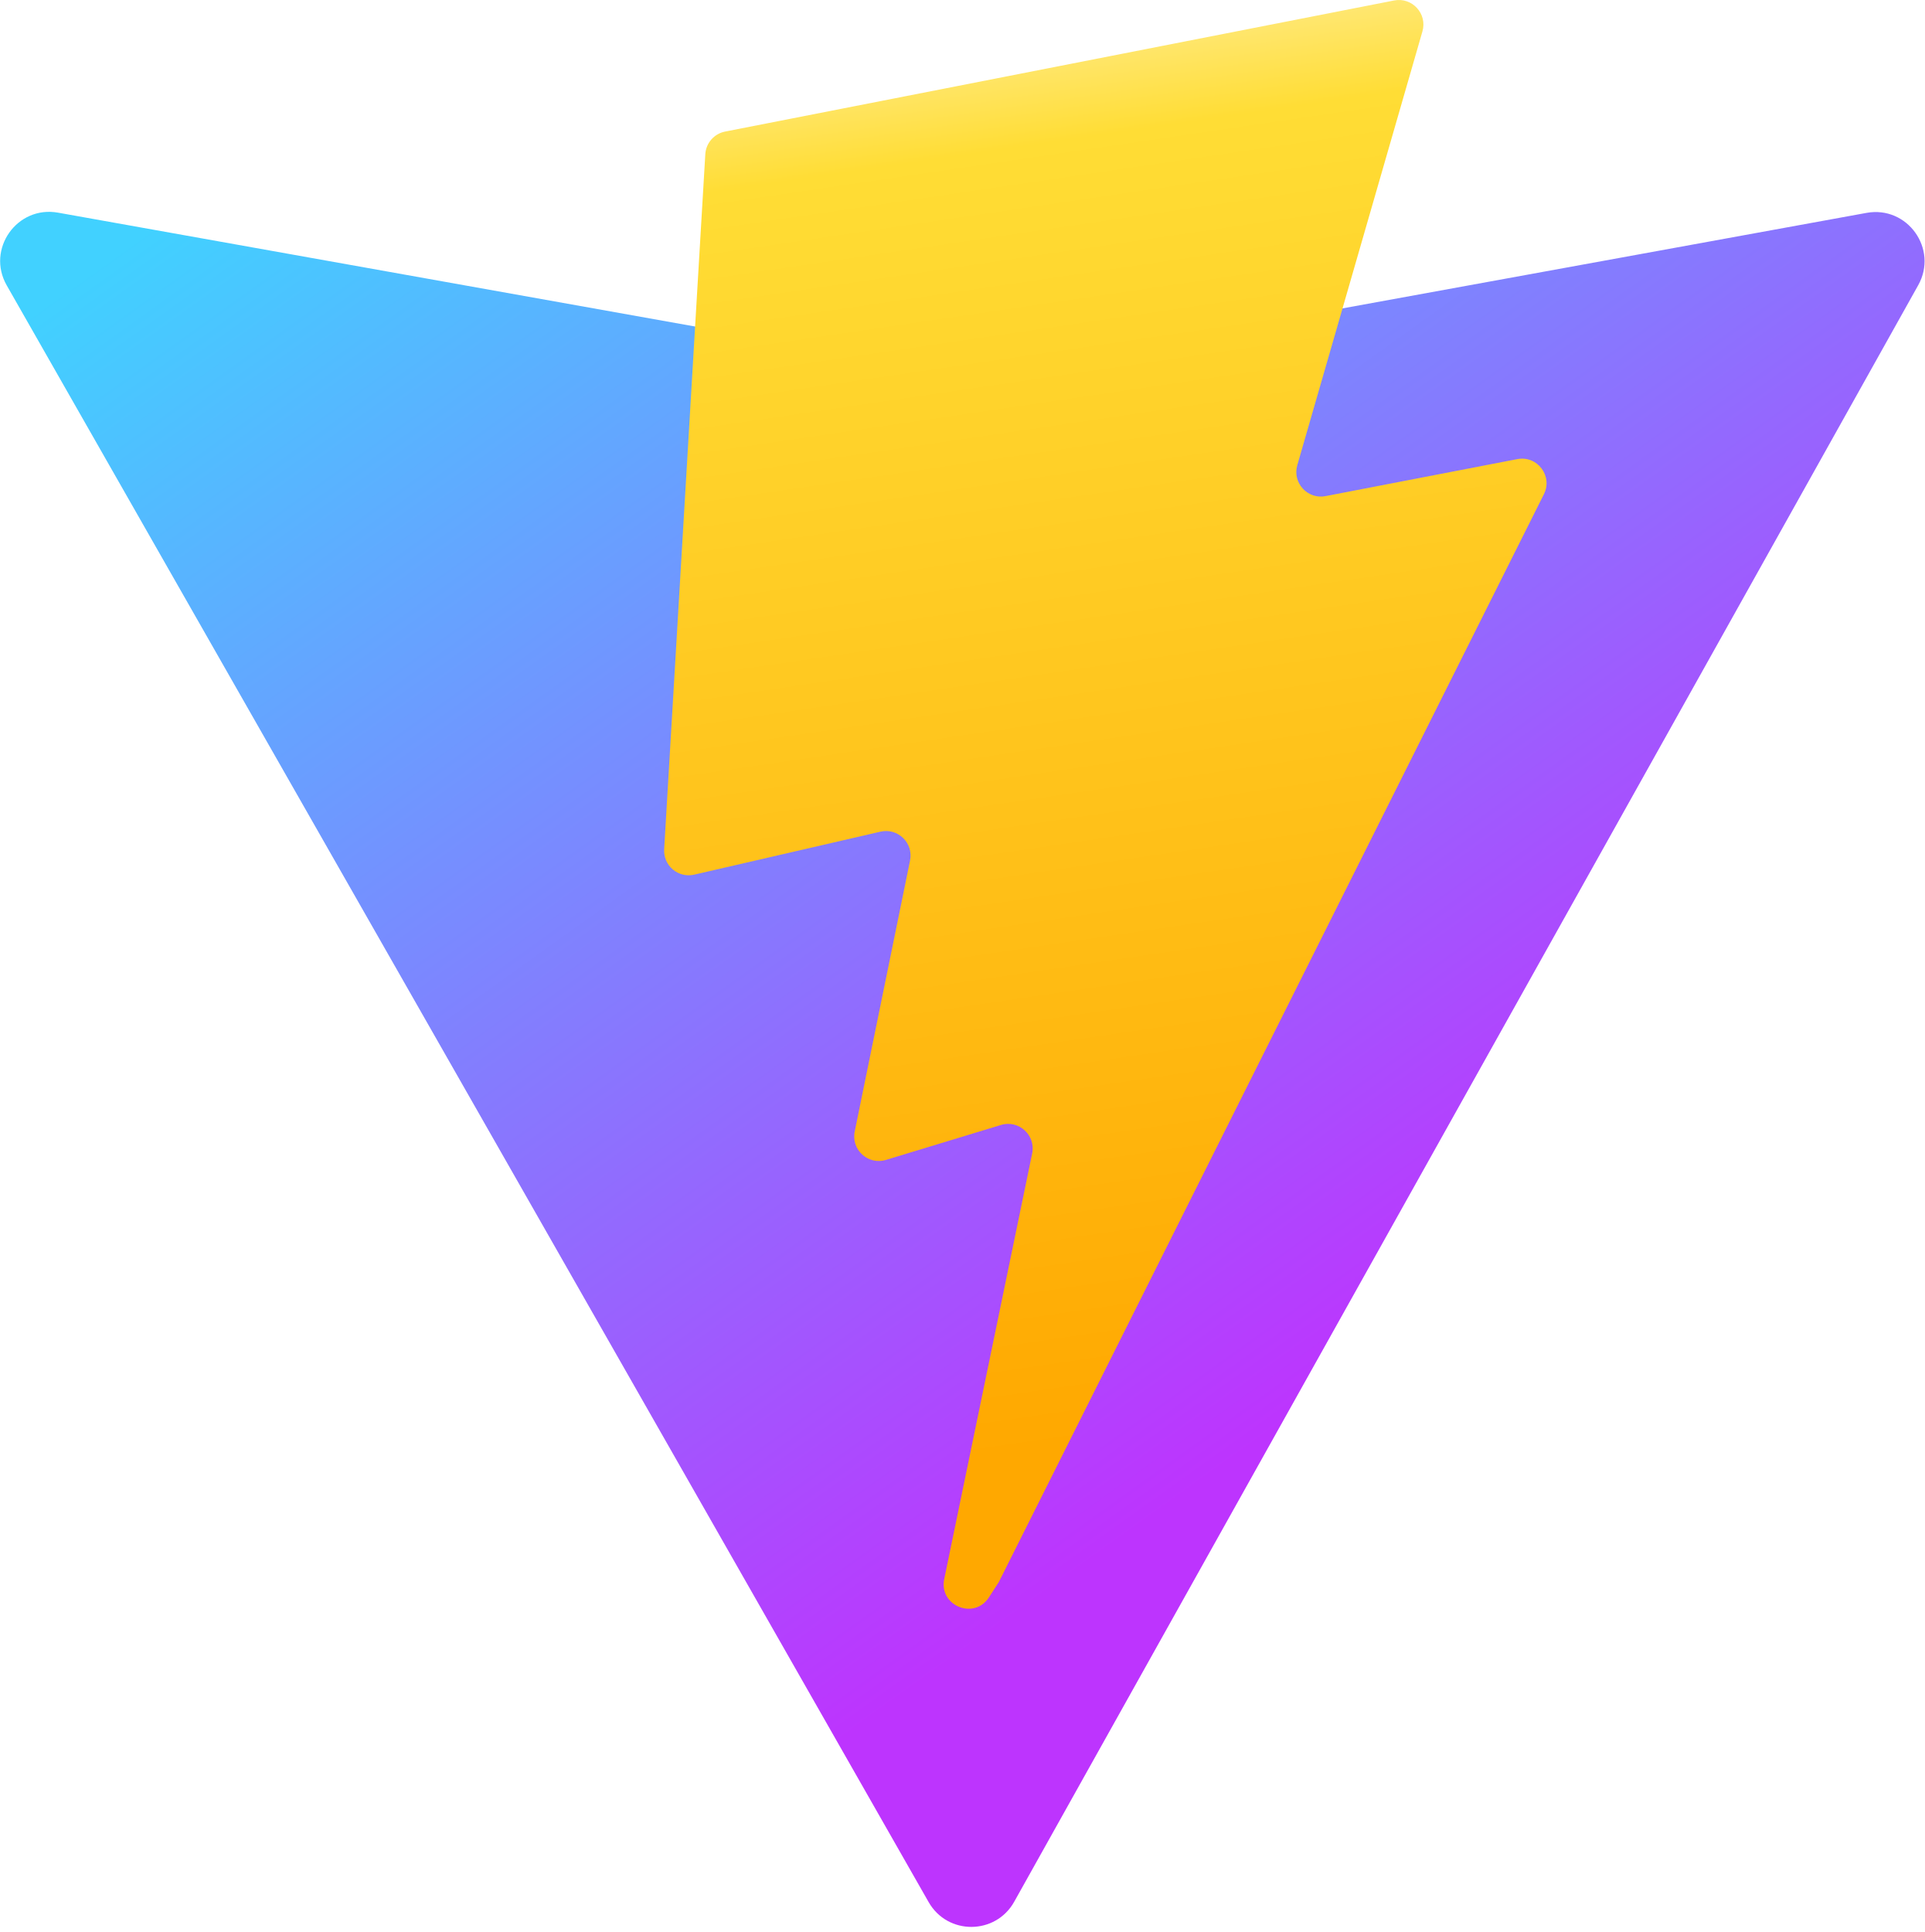
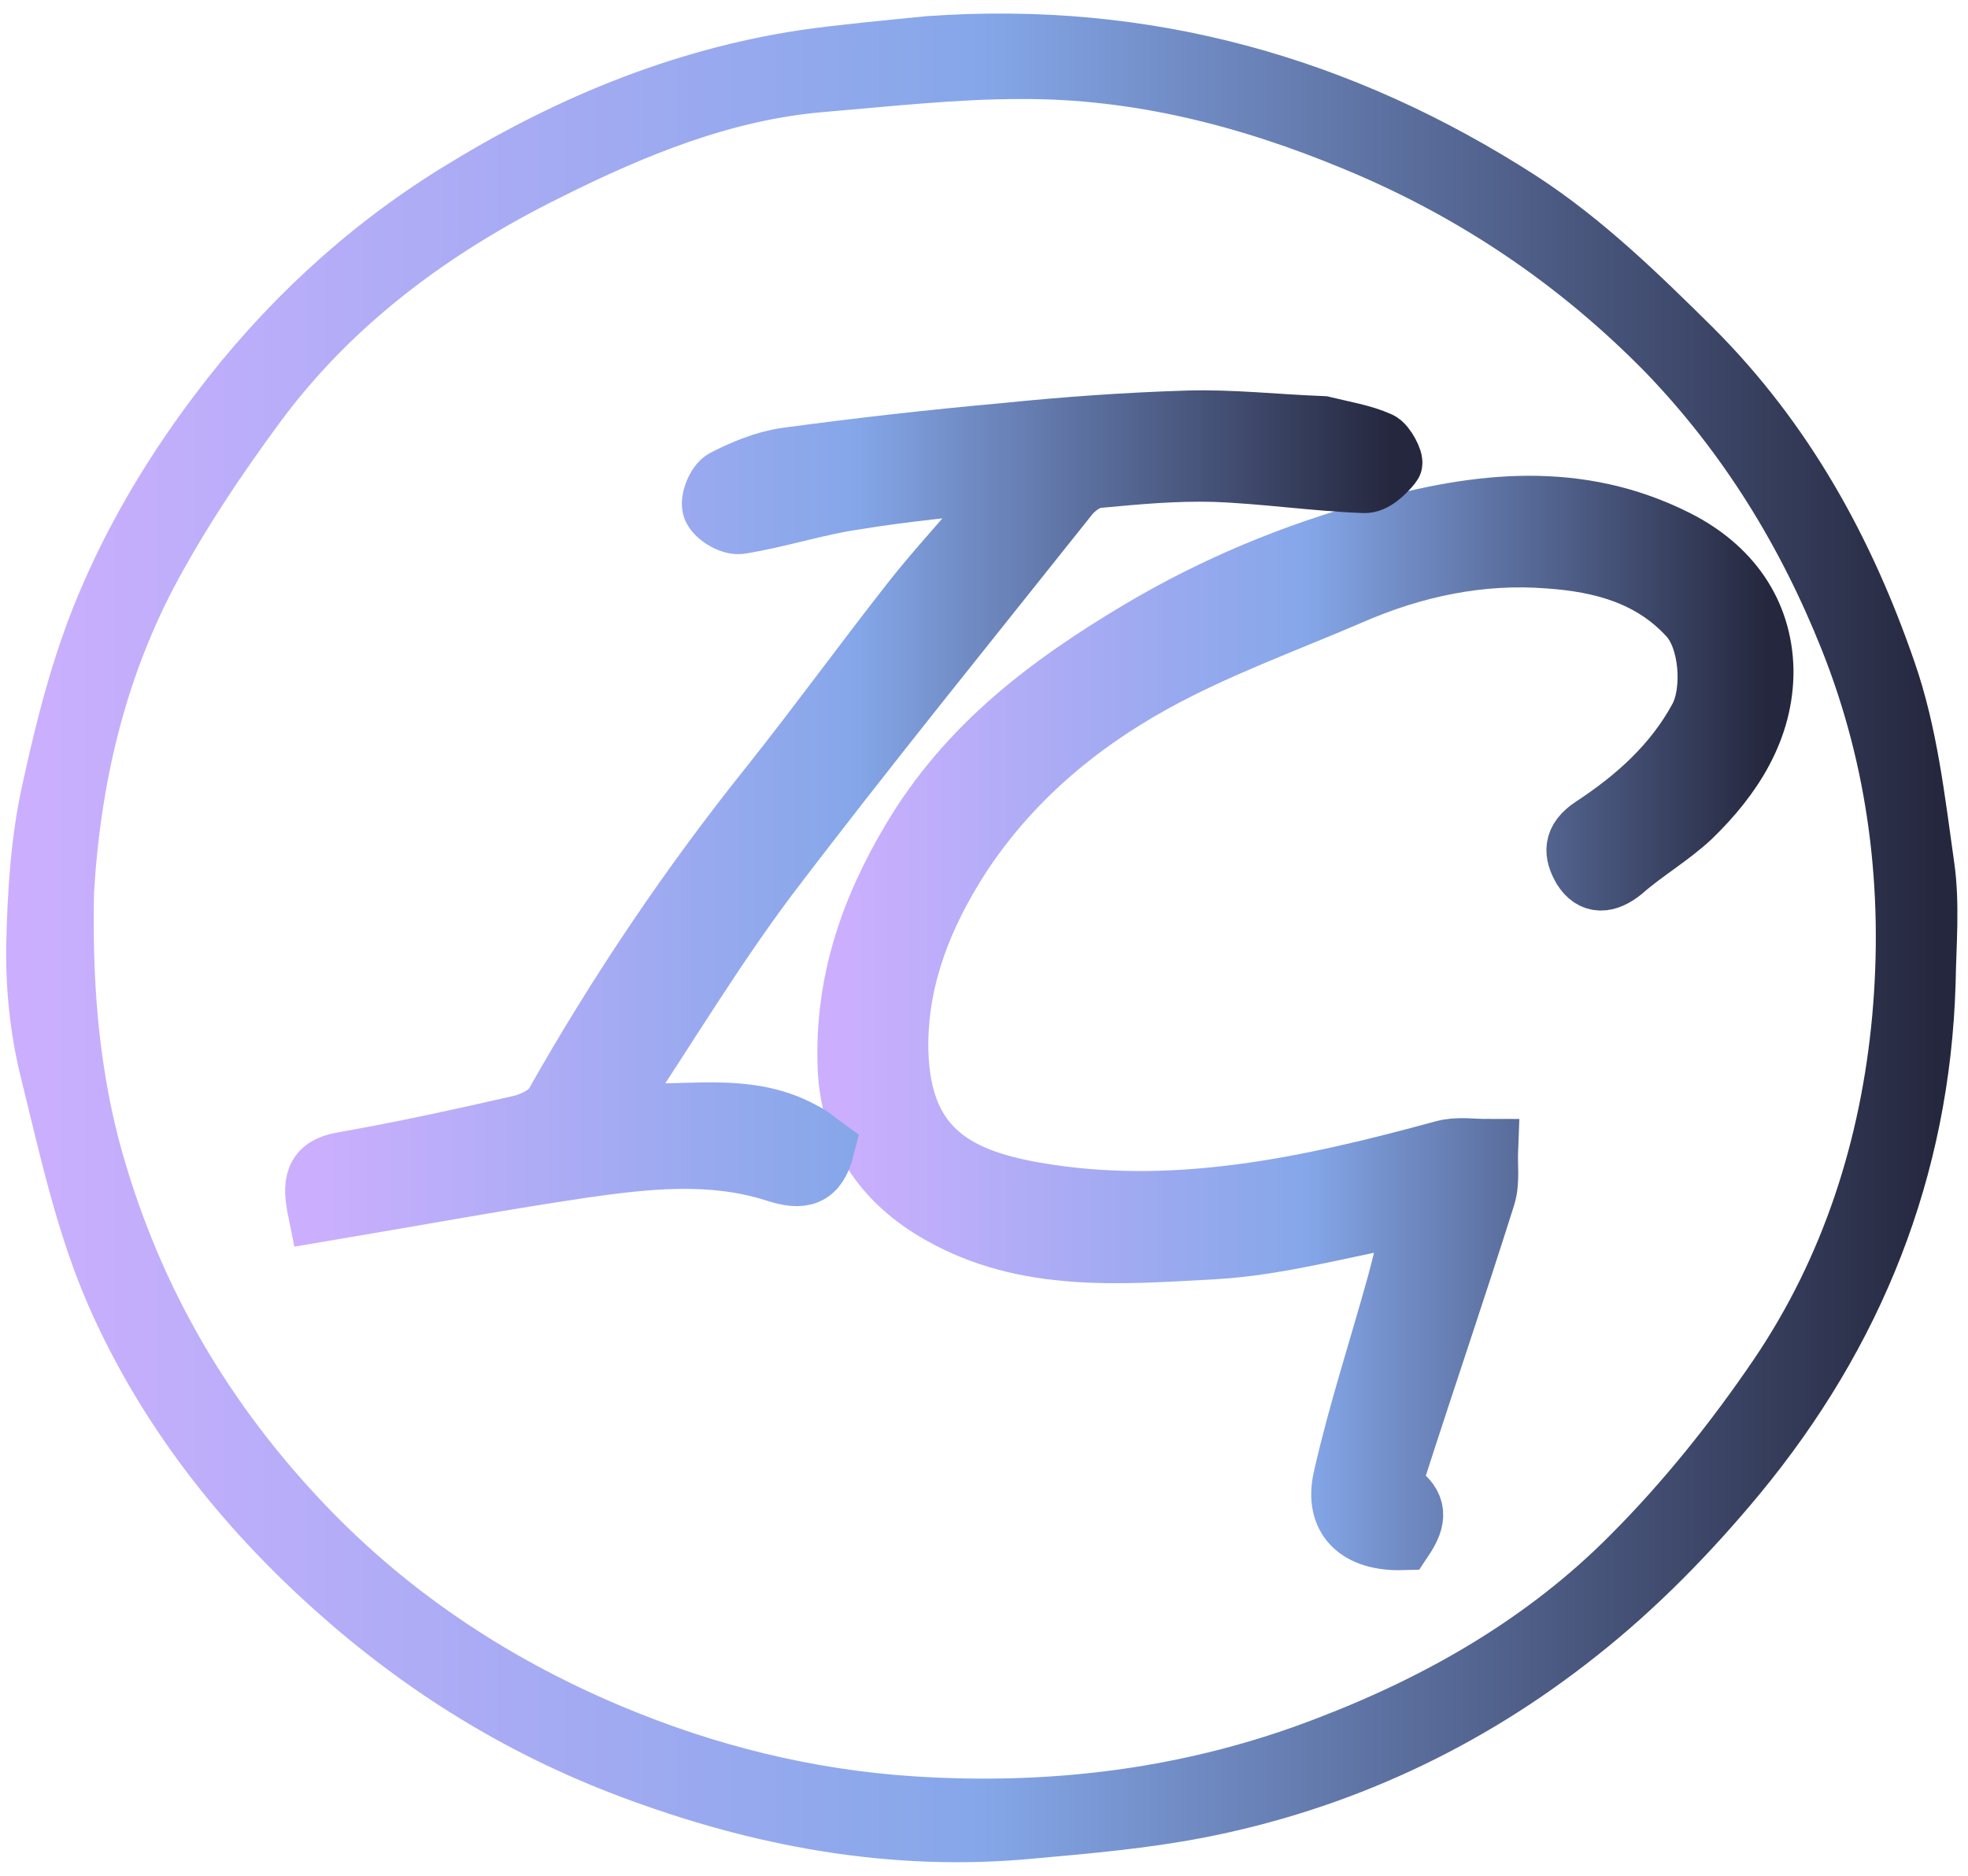
- <svg xmlns="http://www.w3.org/2000/svg" aria-hidden="true" role="img" class="iconify iconify--logos" width="31.88" height="32" preserveAspectRatio="xMidYMid meet" viewBox="0 0 256 257">
+ <svg xmlns="http://www.w3.org/2000/svg" version="1.2" viewBox="0 0 318 303">
  <defs>
-     <linearGradient id="IconifyId1813088fe1fbc01fb466" x1="-.828%" x2="57.636%" y1="7.652%" y2="78.411%">
-       <stop offset="0%" stop-color="#41D1FF" />
-       <stop offset="100%" stop-color="#BD34FE" />
-     </linearGradient>
-     <linearGradient id="IconifyId1813088fe1fbc01fb467" x1="43.376%" x2="50.316%" y1="2.242%" y2="89.03%">
-       <stop offset="0%" stop-color="#FFEA83" />
-       <stop offset="8.333%" stop-color="#FFDD35" />
-       <stop offset="100%" stop-color="#FFA800" />
+     <linearGradient id="Gradient2">
+       <stop offset="0%" stop-color="#cbaffe" />
+       <stop offset="50%" stop-color="#85a7e9" />
+       <stop offset="100%" stop-color="#25273e" />
    </linearGradient>
  </defs>
-   <path fill="url(#IconifyId1813088fe1fbc01fb466)" d="M255.153 37.938L134.897 252.976c-2.483 4.44-8.862 4.466-11.382.048L.875 37.958c-2.746-4.814 1.371-10.646 6.827-9.67l120.385 21.517a6.537 6.537 0 0 0 2.322-.004l117.867-21.483c5.438-.991 9.574 4.796 6.877 9.62Z" />
-   <path fill="url(#IconifyId1813088fe1fbc01fb467)" d="M185.432.063L96.44 17.501a3.268 3.268 0 0 0-2.634 3.014l-5.474 92.456a3.268 3.268 0 0 0 3.997 3.378l24.777-5.718c2.318-.535 4.413 1.507 3.936 3.838l-7.361 36.047c-.495 2.426 1.782 4.5 4.151 3.78l15.304-4.649c2.372-.72 4.652 1.36 4.15 3.788l-11.698 56.621c-.732 3.542 3.979 5.473 5.943 2.437l1.313-2.028l72.516-144.72c1.215-2.423-.88-5.186-3.54-4.672l-25.505 4.922c-2.396.462-4.435-1.77-3.759-4.114l16.646-57.705c.677-2.35-1.37-4.583-3.769-4.113Z" />
+   <style>
+     .navLogo {
+       fill: url(#Gradient2);
+       stroke: url(#Gradient2);
+       stroke-width: 10px;
+     }
+   </style>
+   <path fill-rule="evenodd" class="navLogo" d="m150.1 7.6c35-2.5 66.5 6.4 95.4 25 10.3 6.7 19 15.2 27.8 23.9 14.9 14.9 24.6 32.6 31.3 52 3.5 10 4.7 20.8 6.2 31.4 0.9 6.2 0.3 12.6 0.2 18.9-0.9 30.1-11.6 56.5-30.5 79.4-7.7 9.3-16.3 18.1-25.7 25.5-18 14.3-38.6 23.9-61.2 28.3-8.8 1.7-17.8 2.5-26.8 3.3-22.5 2.2-44.2-1.9-65.1-9.8-17.5-6.6-33.2-16.3-47.3-28.9-14.9-13.3-27.1-28.8-35.2-46.9-5.2-11.6-7.9-24.4-11-36.9-1.6-6.5-2.3-13.3-2.2-20 0.2-8.5 0.7-17.1 2.6-25.4 2.3-10.6 5.1-21.4 9.5-31.3 4.5-10.3 10.5-20.2 17.3-29.2 10.6-14.1 23.4-26.1 38.4-35.4 17.4-10.8 35.9-18.6 56.3-21.7 6.4-0.9 13-1.5 20-2.2zm-139.9 136.4c-0.3 13.9 0.6 27.6 4.1 41.2 6.1 23 17.3 42.8 33.3 60 14.3 15.4 31.4 26.9 50.9 35.1 15.7 6.6 32 10.6 48.8 11.7 23 1.5 45.6-1.3 67.3-9.7 18.3-7 35.2-16.7 49.1-30.7 8.8-8.8 16.8-18.8 23.8-29.1 11.8-17.4 18.1-37.2 20-57.9 1.9-20.9-0.6-41.7-8.5-61.5-6.9-17.3-16.5-32.9-29.5-46.4-14.5-14.8-31.3-26.1-50.4-34-17.3-7.2-35.3-11.8-54.2-11.7-10.6 0-21.3 1.2-32 2.1-15.9 1.3-30.5 7.3-44.5 14.3-18.4 9.1-34.9 21.2-47.2 37.9-6.5 8.8-12.7 18.1-17.8 27.8-8 15.5-12.1 32.4-13.2 50.9z" />
+   <path class="navLogo" d="m226.6 248.7c-7.1 0.2-10.9-3.4-9.4-9.9 2.4-10.6 5.8-20.9 8.7-31.4 1-3.7 1.8-7.3 2.8-11.4-11.6 2.1-22 5.1-32.5 5.7-15 0.8-30.3 2.2-44.2-5.7-9.4-5.3-14.6-13.3-14.9-24-0.4-13.1 3.5-24.8 10.3-36.2 9-15.2 22.2-25.1 36.8-33.8 12.1-7.2 24.9-12.5 38.4-16.2 16.3-4.6 32.5-6.4 48.3 1.6 8.5 4.3 13.7 11.5 13.9 20.8 0.1 9.5-5 17.3-11.6 23.7-3.4 3.2-7.6 5.6-11.1 8.7-2.5 2-4.7 2.2-6.3-0.4-1.3-2.3-1.6-4.4 1.6-6.5 7-4.6 13.2-10.1 17.3-17.7 2.3-4.4 1.7-12.8-1.7-16.5-6.1-6.7-14.2-8.8-22.6-9.4-11.2-0.9-22 1.4-32.3 5.9-10.7 4.6-21.8 8.6-31.9 14.2-12.5 6.9-23.4 16.2-31.3 28.4-5.8 9.1-9.8 18.9-9.9 29.9-0.1 16.8 8.9 22 22.3 24.3 22.5 3.9 44.4-0.9 66-6.8 2.2-0.6 4.7-0.2 7-0.2-0.1 2.5 0.3 5.1-0.4 7.4-4.6 14.6-9.6 29.2-14.3 43.8-0.4 1.3-0.3 3.7 0.6 4.4 3 2.3 2.2 4.6 0.4 7.3z" />
+   <path class="navLogo" d="m213.7 69c3.3 0.8 6.4 1.3 9.1 2.5 1 0.4 2.3 3.1 2 3.4-1.1 1.4-2.9 3.1-4.4 3-8-0.3-16-1.5-24-1.8-6.4-0.2-12.8 0.4-19.2 1-1.7 0.2-3.6 1.6-4.7 3-16.3 20.5-32.8 40.8-48.6 61.6-8.7 11.6-16.2 24.1-24.2 36.1-0.3 0.5-0.5 1.1-0.8 1.9 10.4 1.4 21.1-2 30.7 3.3 1.3 0.6 2.4 1.6 3.5 2.4-1.2 4.7-3.5 5.2-7.8 3.8-10.3-3.3-21-2.1-31.4-0.6-14.1 2.1-28.1 4.7-42.4 7.1-0.9-4.4-0.7-7 3.9-7.8 9.7-1.7 19.3-3.8 28.9-6 2-0.5 4.6-1.8 5.5-3.5 10.3-18.2 21.9-35.4 34.9-51.6 7.7-9.7 14.9-19.6 22.5-29.3 3.9-5 8.3-9.7 12.4-14.6 1.1-1.3 1.9-2.7 3.7-5.4-9.5 1.1-17.4 1.8-25.2 3.1-6.2 0.9-12.2 2.9-18.4 3.9-1.4 0.3-3.8-1.1-4.4-2.4-0.5-1.1 0.6-3.9 1.8-4.5 3.1-1.6 6.5-3 9.9-3.5q17.7-2.4 35.5-4c9.8-1 19.6-1.7 29.5-2 7-0.2 14.1 0.6 21.7 0.9z" />
</svg>
